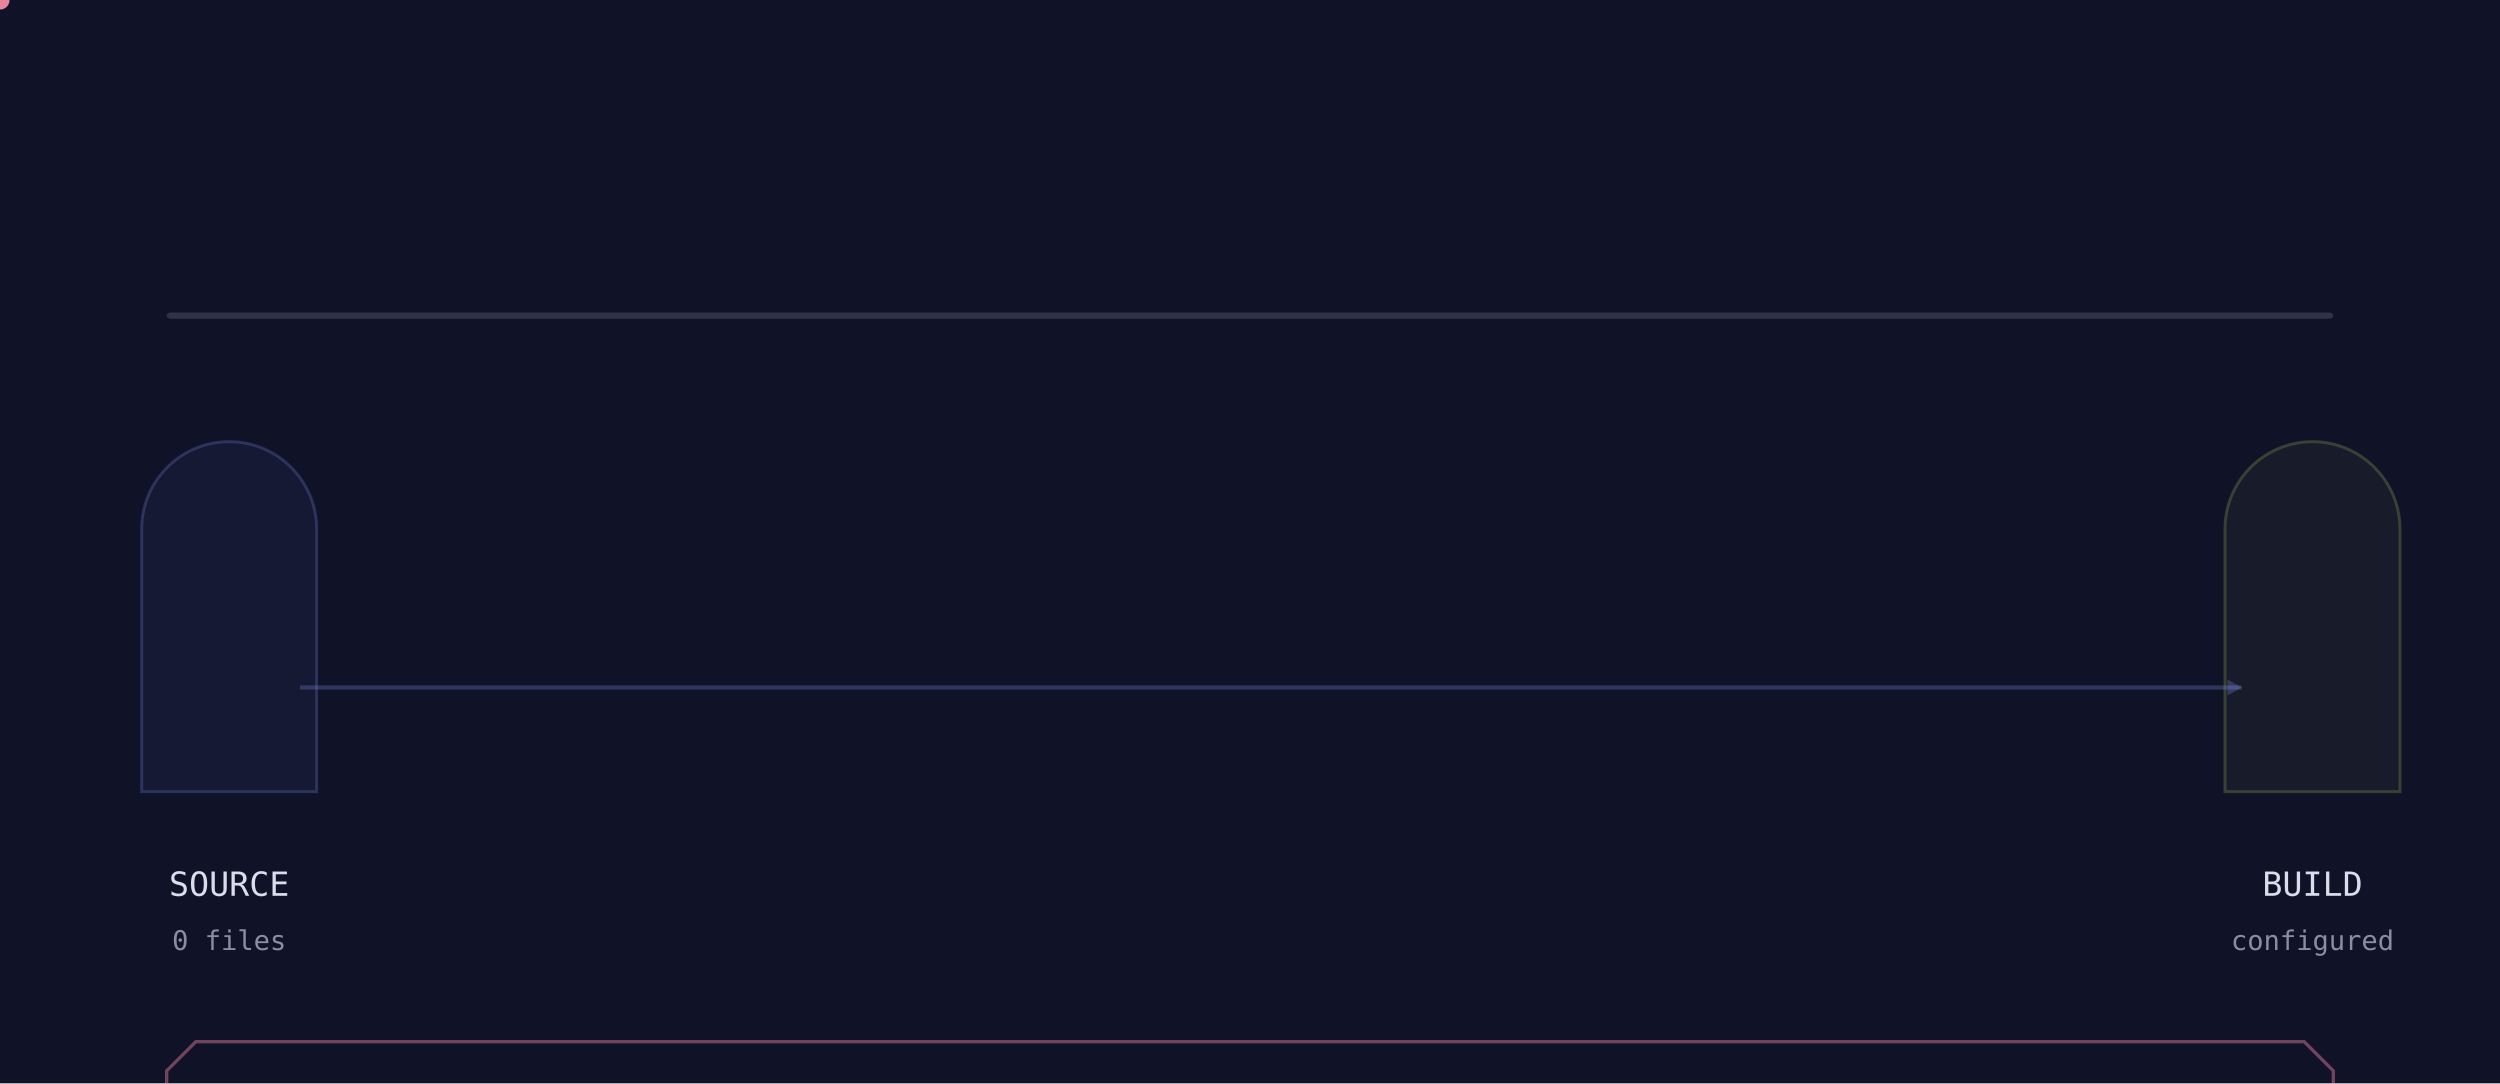
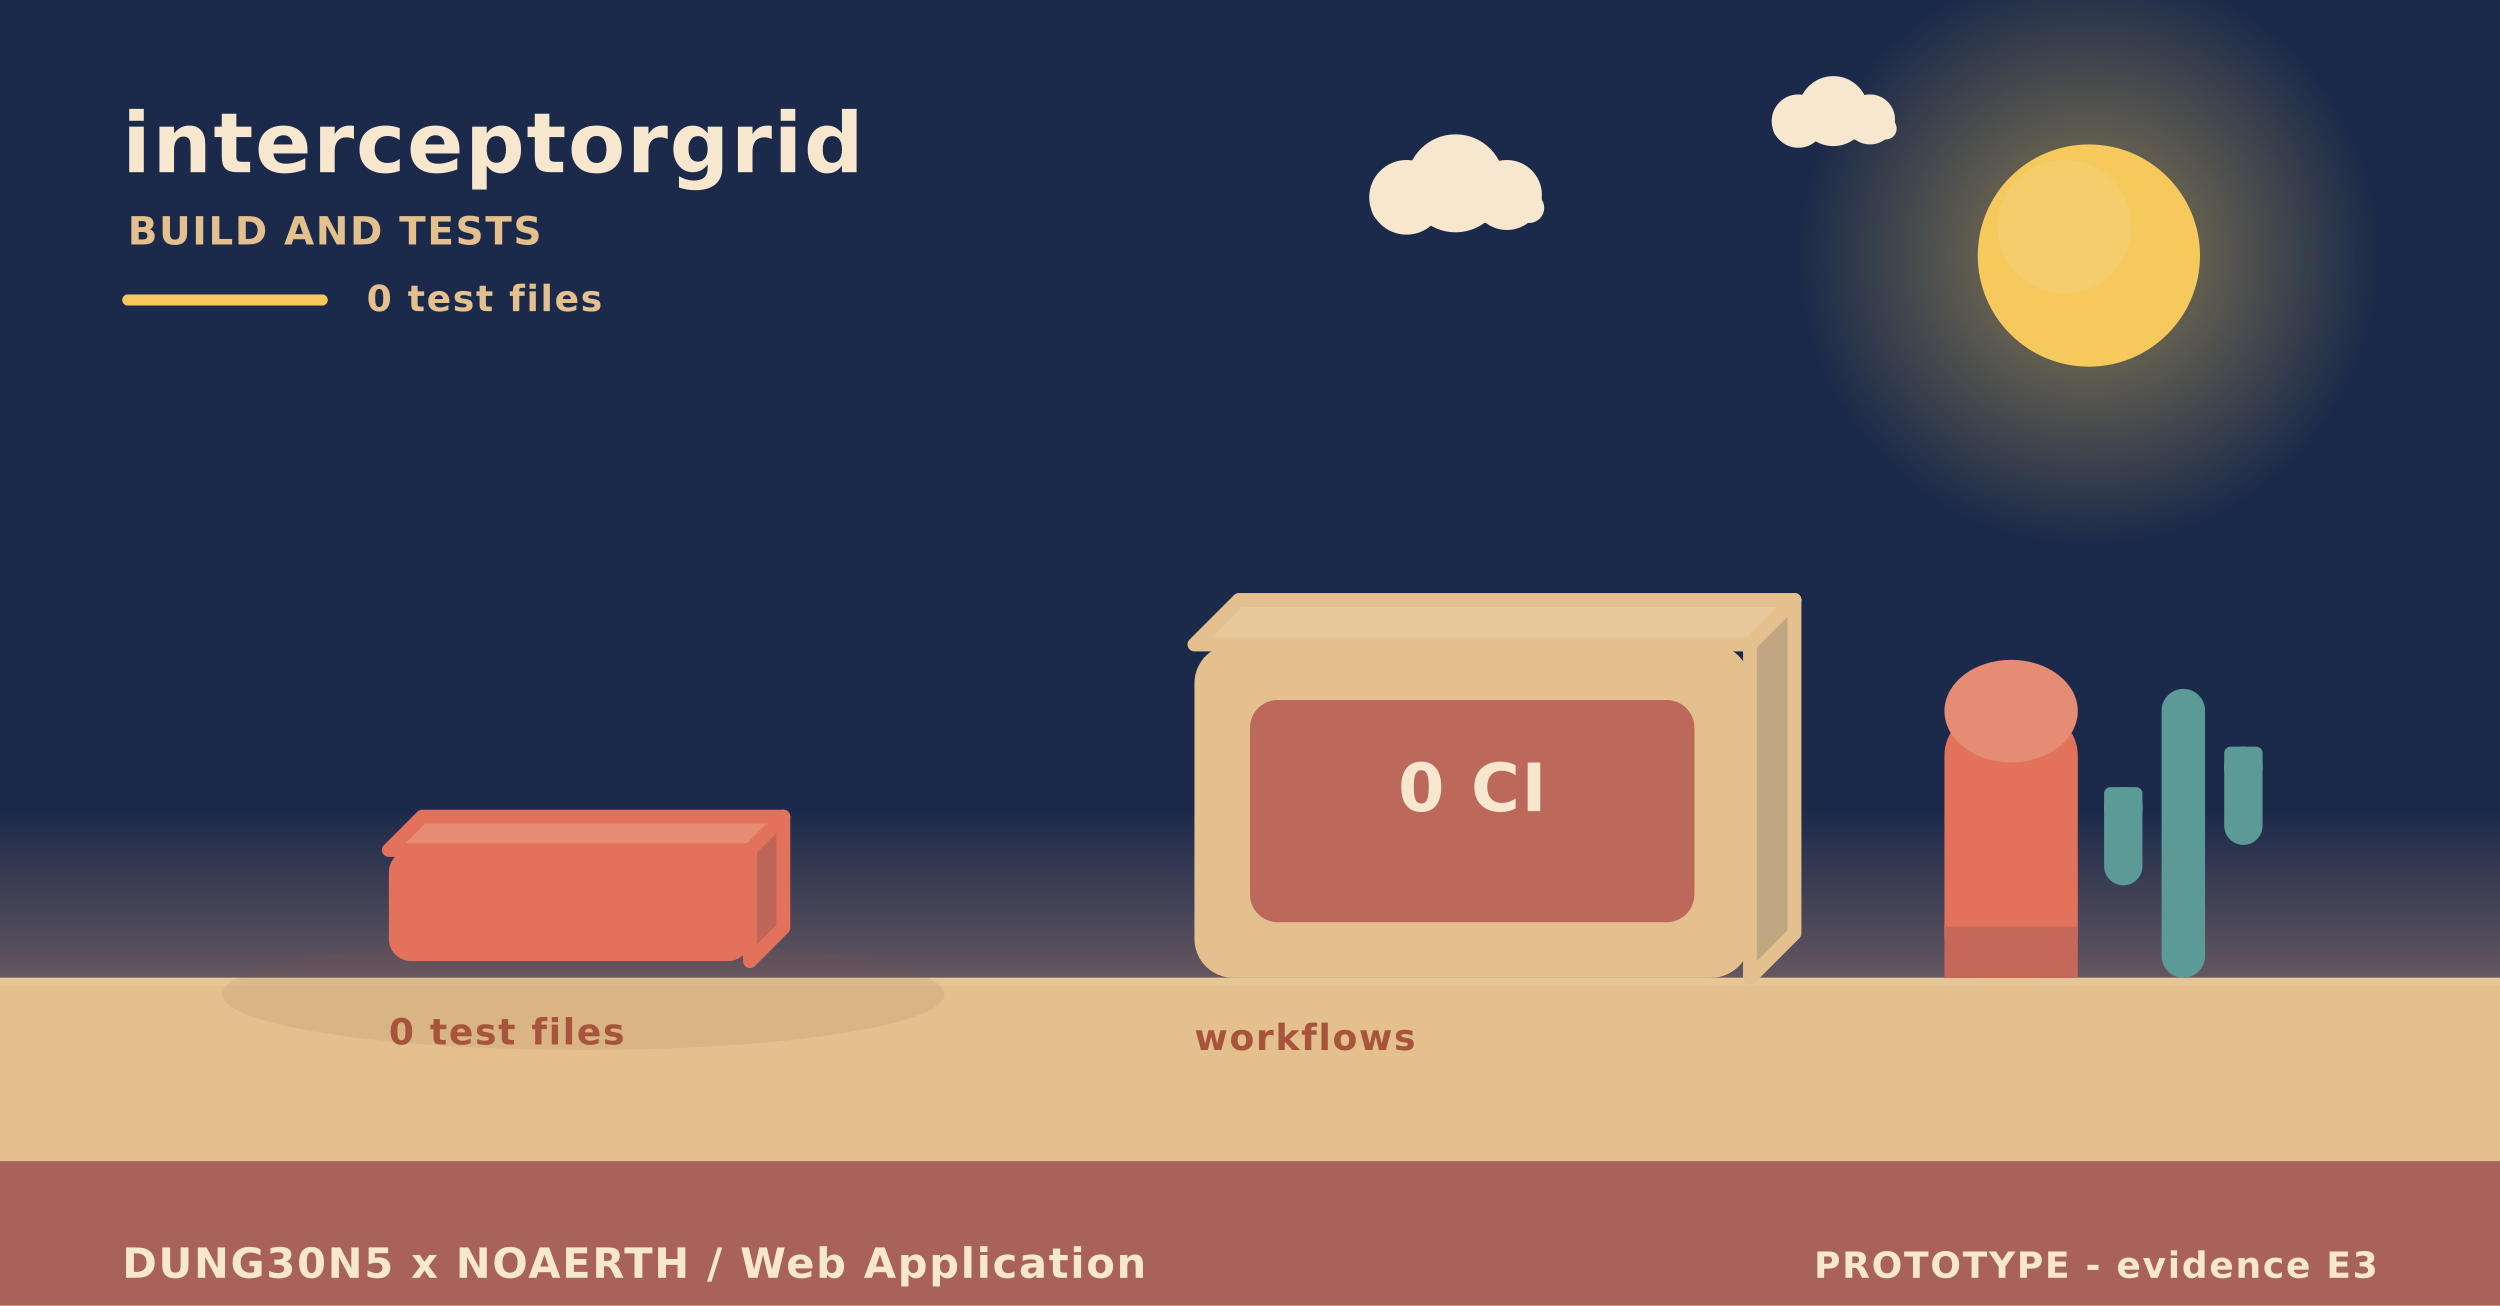
- <svg xmlns="http://www.w3.org/2000/svg" viewBox="0 0 1200 520" width="1200" height="520" role="img" aria-label="interceptorgrid build evidence">
-   <rect width="1200" height="520" fill="#101228" />
-   <defs>
-     <linearGradient id="gb" x1="0" y1="0" x2="1" y2="1">
-       <stop offset="0%" stop-color="#8093f1" />
-       <stop offset="100%" stop-color="#a7c957" />
-     </linearGradient>
-   </defs>
-   <rect x="80.00" y="150.00" width="1040.00" height="3.00" rx="2.00" fill="rgba(242,242,255,0.140)" opacity="1.00" />
-   <path d="M68.00,380.00 L68.00,254.00 A42.00,42.00 0 0 1 152.00,254.00 L152.00,380.00 Z" fill="rgba(128,147,241,0.100)" opacity="0.55" stroke="rgba(128,147,241,0.450)" stroke-width="1.4" />
-   <polygon points="-192.26,189.00 -136.83,221.00 -136.83,157.00 -192.26,125.00" fill="#945363" opacity="0.95" />
-   <polygon points="-247.68,221.00 -192.26,253.00 -192.26,189.00 -247.68,157.00" fill="#829d44" opacity="0.95" />
-   <polygon points="-192.26,125.00 -136.83,157.00 -192.26,189.00 -247.68,157.00" fill="#8093f1" opacity="0.95" />
-   <text x="110" y="430" font-family="ui-monospace,Menlo,monospace" font-size="16" fill="rgba(242,242,255,0.900)" text-anchor="middle">SOURCE</text>
-   <text x="110" y="456" font-family="ui-monospace,Menlo,monospace" font-size="13" fill="rgba(242,242,255,0.550)" text-anchor="middle">0 files</text>
-   <path d="M1068.00,380.00 L1068.00,254.00 A42.00,42.00 0 0 1 1152.00,254.00 L1152.00,380.00 Z" fill="rgba(167,201,87,0.100)" opacity="0.55" stroke="rgba(167,201,87,0.450)" stroke-width="1.4" />
-   <polygon points="673.77,689.00 729.19,721.00 729.19,657.00 673.77,625.00" fill="#945363" opacity="0.95" />
-   <polygon points="618.34,721.00 673.77,753.00 673.77,689.00 618.34,657.00" fill="#829d44" opacity="0.95" />
-   <polygon points="673.77,625.00 729.19,657.00 673.77,689.00 618.34,657.00" fill="#a7c957" opacity="0.95" />
-   <text x="1110" y="430" font-family="ui-monospace,Menlo,monospace" font-size="16" fill="rgba(242,242,255,0.900)" text-anchor="middle">BUILD</text>
-   <text x="1110" y="456" font-family="ui-monospace,Menlo,monospace" font-size="13" fill="rgba(242,242,255,0.550)" text-anchor="middle">configured</text>
-   <line x1="144.00" y1="330.00" x2="1076.00" y2="330.00" stroke="rgba(128,147,241,0.500)" stroke-width="2.00" opacity="0.55" />
-   <polygon points="1076.00,330.00 1069.20,326.20 1069.20,333.80" fill="rgba(128,147,241,0.500)" opacity="0.55" />
-   <g opacity="0.9">
-     <circle cx="0.00" cy="0.00" r="4.60" fill="#ff8fab" opacity="1.00" />
-     <animateTransform attributeName="transform" type="translate" values="144.00,330.00 1076.00,330.00" dur="4.633s" begin="0.0s" repeatCount="indefinite" />
-     <animateTransform attributeName="transform" type="translate" values="1076.00,330.00 144.00,330.00" dur="4.633s" begin="2.317s" repeatCount="indefinite" />
+ <svg xmlns="http://www.w3.org/2000/svg" width="900" height="470" viewBox="0 0 900 470" role="img" aria-label="interceptorgrid - how it is verified">
+   <linearGradient id="skyb" x1="0" y1="0" x2="0" y2="1">
+     <stop offset="0" stop-color="#1b2a4a" />
+     <stop offset="0.62" stop-color="#1b2a4a" />
+     <stop offset="1" stop-color="#f3ad8a" />
+   </linearGradient>
+   <rect width="900" height="470" fill="url(#skyb)" />
+   <radialGradient id="sunb">
+     <stop offset="0.35" stop-color="#f5c95c" stop-opacity="0.34" />
+     <stop offset="1" stop-color="#f5c95c" stop-opacity="0" />
+   </radialGradient>
+   <circle cx="752" cy="92" r="104" fill="url(#sunb)" />
+   <circle cx="752" cy="92" r="40" fill="#f5c95c" />
+   <circle cx="743.2" cy="81.6" r="24" fill="#f5d27e" opacity="0.5" />
+   <g>
+     <circle cx="524" cy="66" r="17.64" fill="#f6e7ce" />
+     <circle cx="506.36" cy="71.04" r="13.44" fill="#f6e7ce" />
+     <circle cx="542.48" cy="70.2" r="12.6" fill="#f6e7ce" />
+     <rect x="493.76" y="69.36" width="62.16" height="10.92" rx="5.46" fill="#f6e7ce" />
+     <animateTransform attributeName="transform" type="translate" values="0 0;24 0;0 0" dur="36s" begin="0s" repeatCount="indefinite" />
  </g>
-   <path d="M94.00,500.00 H1106.00 L1120.00,514.00 V546.00 L1106.00,560.00 H94.00 L80.00,546.00 V514.00 Z" fill="none" stroke="rgba(255,143,171,0.500)" stroke-width="1.60" opacity="0.80" />
-   <text x="600" y="536" font-family="ui-monospace,Menlo,monospace" font-size="16" fill="rgba(255,143,171,0.950)" text-anchor="middle">no test suite present in this repository — shown as measured, not implied</text>
+   <g>
+     <circle cx="660" cy="40" r="12.6" fill="#f6e7ce" />
+     <circle cx="647.4" cy="43.6" r="9.6" fill="#f6e7ce" />
+     <circle cx="673.2" cy="43" r="9" fill="#f6e7ce" />
+     <rect x="638.4" y="42.4" width="44.4" height="7.8" rx="3.9" fill="#f6e7ce" />
+     <animateTransform attributeName="transform" type="translate" values="0 0;-18 0;0 0" dur="46s" begin="3s" repeatCount="indefinite" />
+   </g>
+   <rect x="0" y="352" width="900" height="118" fill="#e3c08d" />
+   <rect x="0" y="352" width="900" height="3" fill="#e6c596" />
+   <text x="44" y="62" font-family="Verdana,DejaVu Sans,sans-serif" font-size="30" font-weight="700" letter-spacing="0.6" fill="#f6e7ce" text-anchor="start">interceptorgrid</text>
+   <text x="46" y="88" font-family="Verdana,DejaVu Sans,sans-serif" font-size="14" font-weight="700" letter-spacing="0.6" fill="#e3c08d" text-anchor="start">BUILD AND TESTS</text>
+   <rect x="44" y="106" width="74" height="4" rx="2" fill="#f5c95c" />
+   <text x="132" y="112" font-family="Verdana,DejaVu Sans,sans-serif" font-size="13" font-weight="700" letter-spacing="0.6" fill="#e3c08d" text-anchor="start">0 test files</text>
+   <ellipse cx="210" cy="358" rx="130" ry="20" fill="rgba(138,90,68,0.11)" />
+   <g>
+     <path d="M140,306 L270,306 L282,294 L152,294 Z" fill="#e68c74" stroke="#e2725b" stroke-width="5" stroke-linejoin="round" />
+     <path d="M270,306 L282,294 L282,334 L270,346 Z" fill="#c06658" stroke="#e2725b" stroke-width="5" stroke-linejoin="round" />
+     <rect x="140" y="306" width="130" height="40" rx="8" fill="#e2725b" />
+     <animateTransform attributeName="transform" type="translate" values="0 10;0 0" dur="0.8s" begin="0.5s" fill="freeze" />
+   </g>
+   <text x="140" y="376" font-family="Verdana,DejaVu Sans,sans-serif" font-size="13" font-weight="700" letter-spacing="0.6" fill="#a8543c" text-anchor="start">0 test files</text>
+   <path d="M430,232 L630,232 L646,216 L446,216 Z" fill="#e7c99b" stroke="#e3c08d" stroke-width="5" stroke-linejoin="round" />
+   <path d="M630,232 L646,216 L646,336 L630,352 Z" fill="#c1a682" stroke="#e3c08d" stroke-width="5" stroke-linejoin="round" />
+   <rect x="430" y="232" width="200" height="120" rx="14" fill="#e3c08d" />
+   <rect x="450" y="252" width="160" height="80" rx="10" fill="#ba6458" opacity="0.94" />
+   <text x="530" y="292" font-family="Verdana,DejaVu Sans,sans-serif" font-size="24" font-weight="700" letter-spacing="0.6" fill="#f6e7ce" text-anchor="middle">0 CI</text>
+   <text x="430" y="378" font-family="Verdana,DejaVu Sans,sans-serif" font-size="13" font-weight="700" letter-spacing="0.6" fill="#a8543c" text-anchor="start">workflows</text>
+   <rect x="700" y="256" width="48" height="96" rx="16" fill="#e2725b" />
+   <ellipse cx="724" cy="256" rx="24" ry="18.46" fill="#e68c74" />
+   <rect x="700" y="333.54" width="48" height="18.46" fill="#c66859" />
+   <rect x="778.18" y="248" width="15.64" height="104" rx="7.82" fill="#5b9a97" />
+   <rect x="757.48" y="283.36" width="13.8" height="35.36" rx="6.9" fill="#5b9a97" />
+   <rect x="757.48" y="283.36" width="13.8" height="10.4" rx="2.3" fill="#5b9a97" />
+   <rect x="800.72" y="268.8" width="13.8" height="35.36" rx="6.9" fill="#5b9a97" />
+   <rect x="800.72" y="268.8" width="13.8" height="10.4" rx="2.3" fill="#5b9a97" />
+   <rect x="0" y="418" width="900" height="52" rx="0" fill="#a65c56" opacity="0.94" />
+   <text x="44" y="460" font-family="Verdana,DejaVu Sans,sans-serif" font-size="15" font-weight="700" letter-spacing="0.6" fill="#f6e7ce" text-anchor="start">DUNG30N5 x NOAERTH  /  Web Application</text>
+   <text x="856" y="460" font-family="Verdana,DejaVu Sans,sans-serif" font-size="13" font-weight="700" letter-spacing="0.6" fill="#f6e7ce" text-anchor="end">PROTOTYPE  -  evidence E3</text>
</svg>
